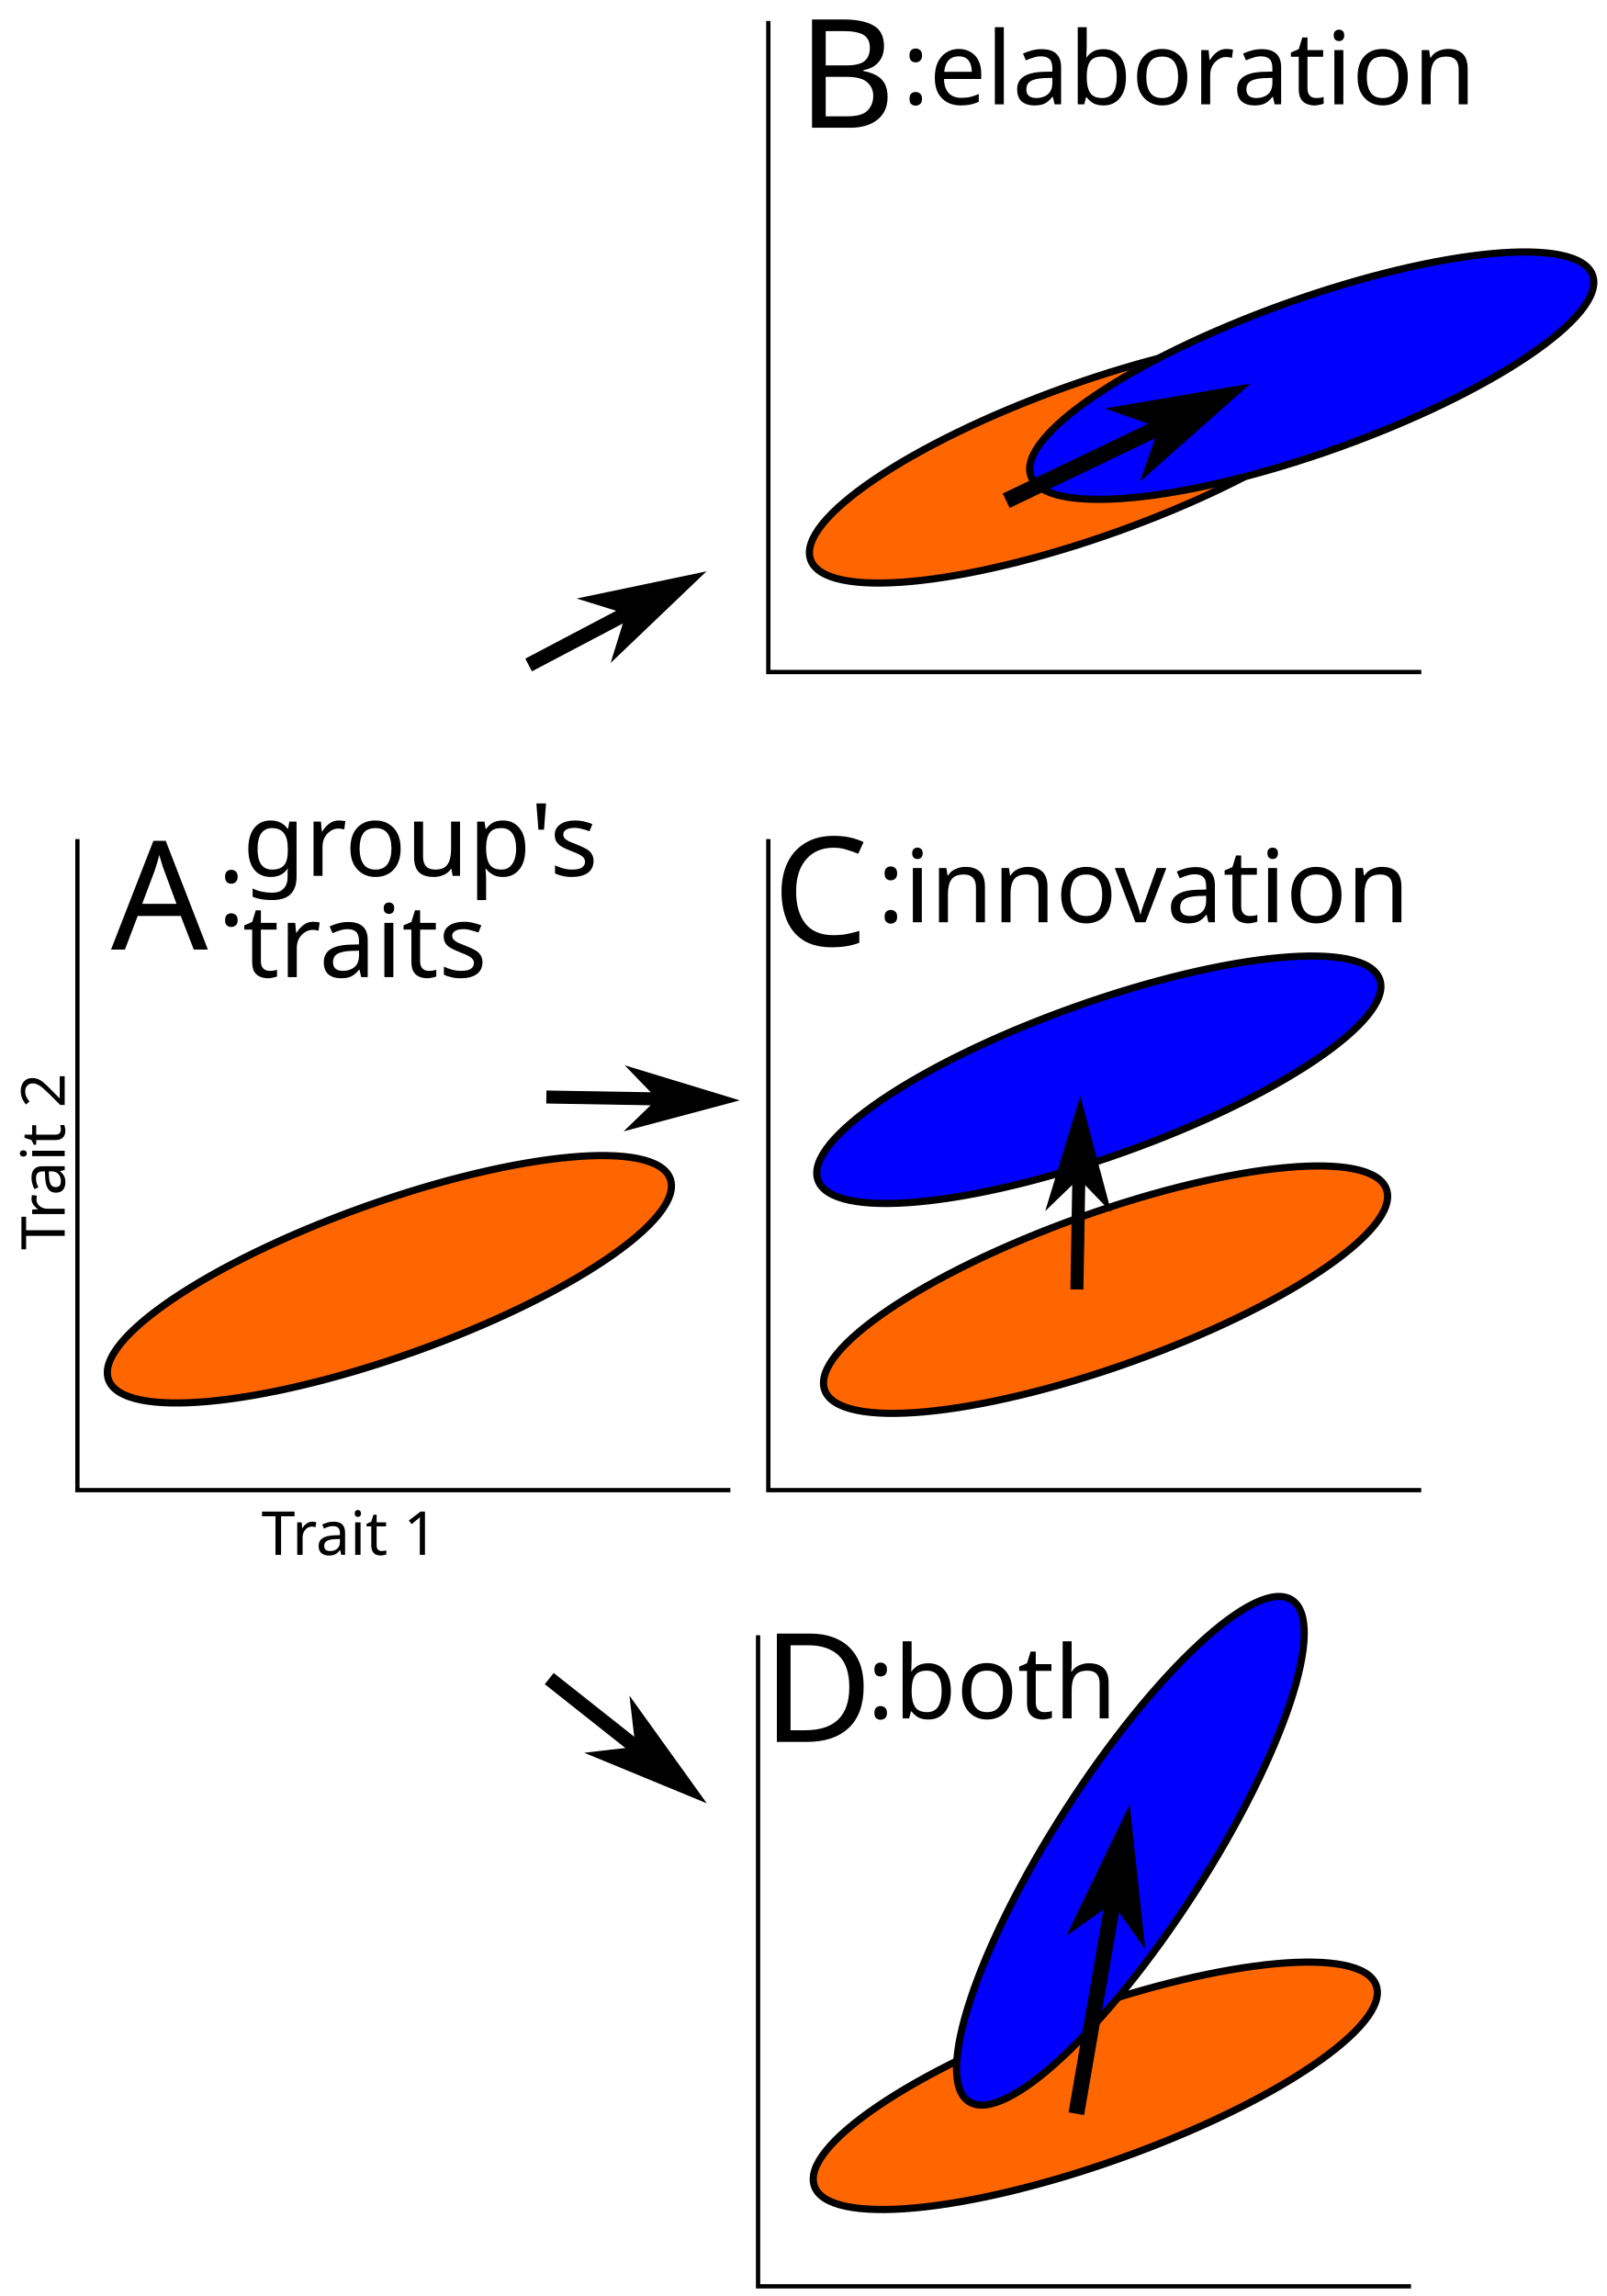
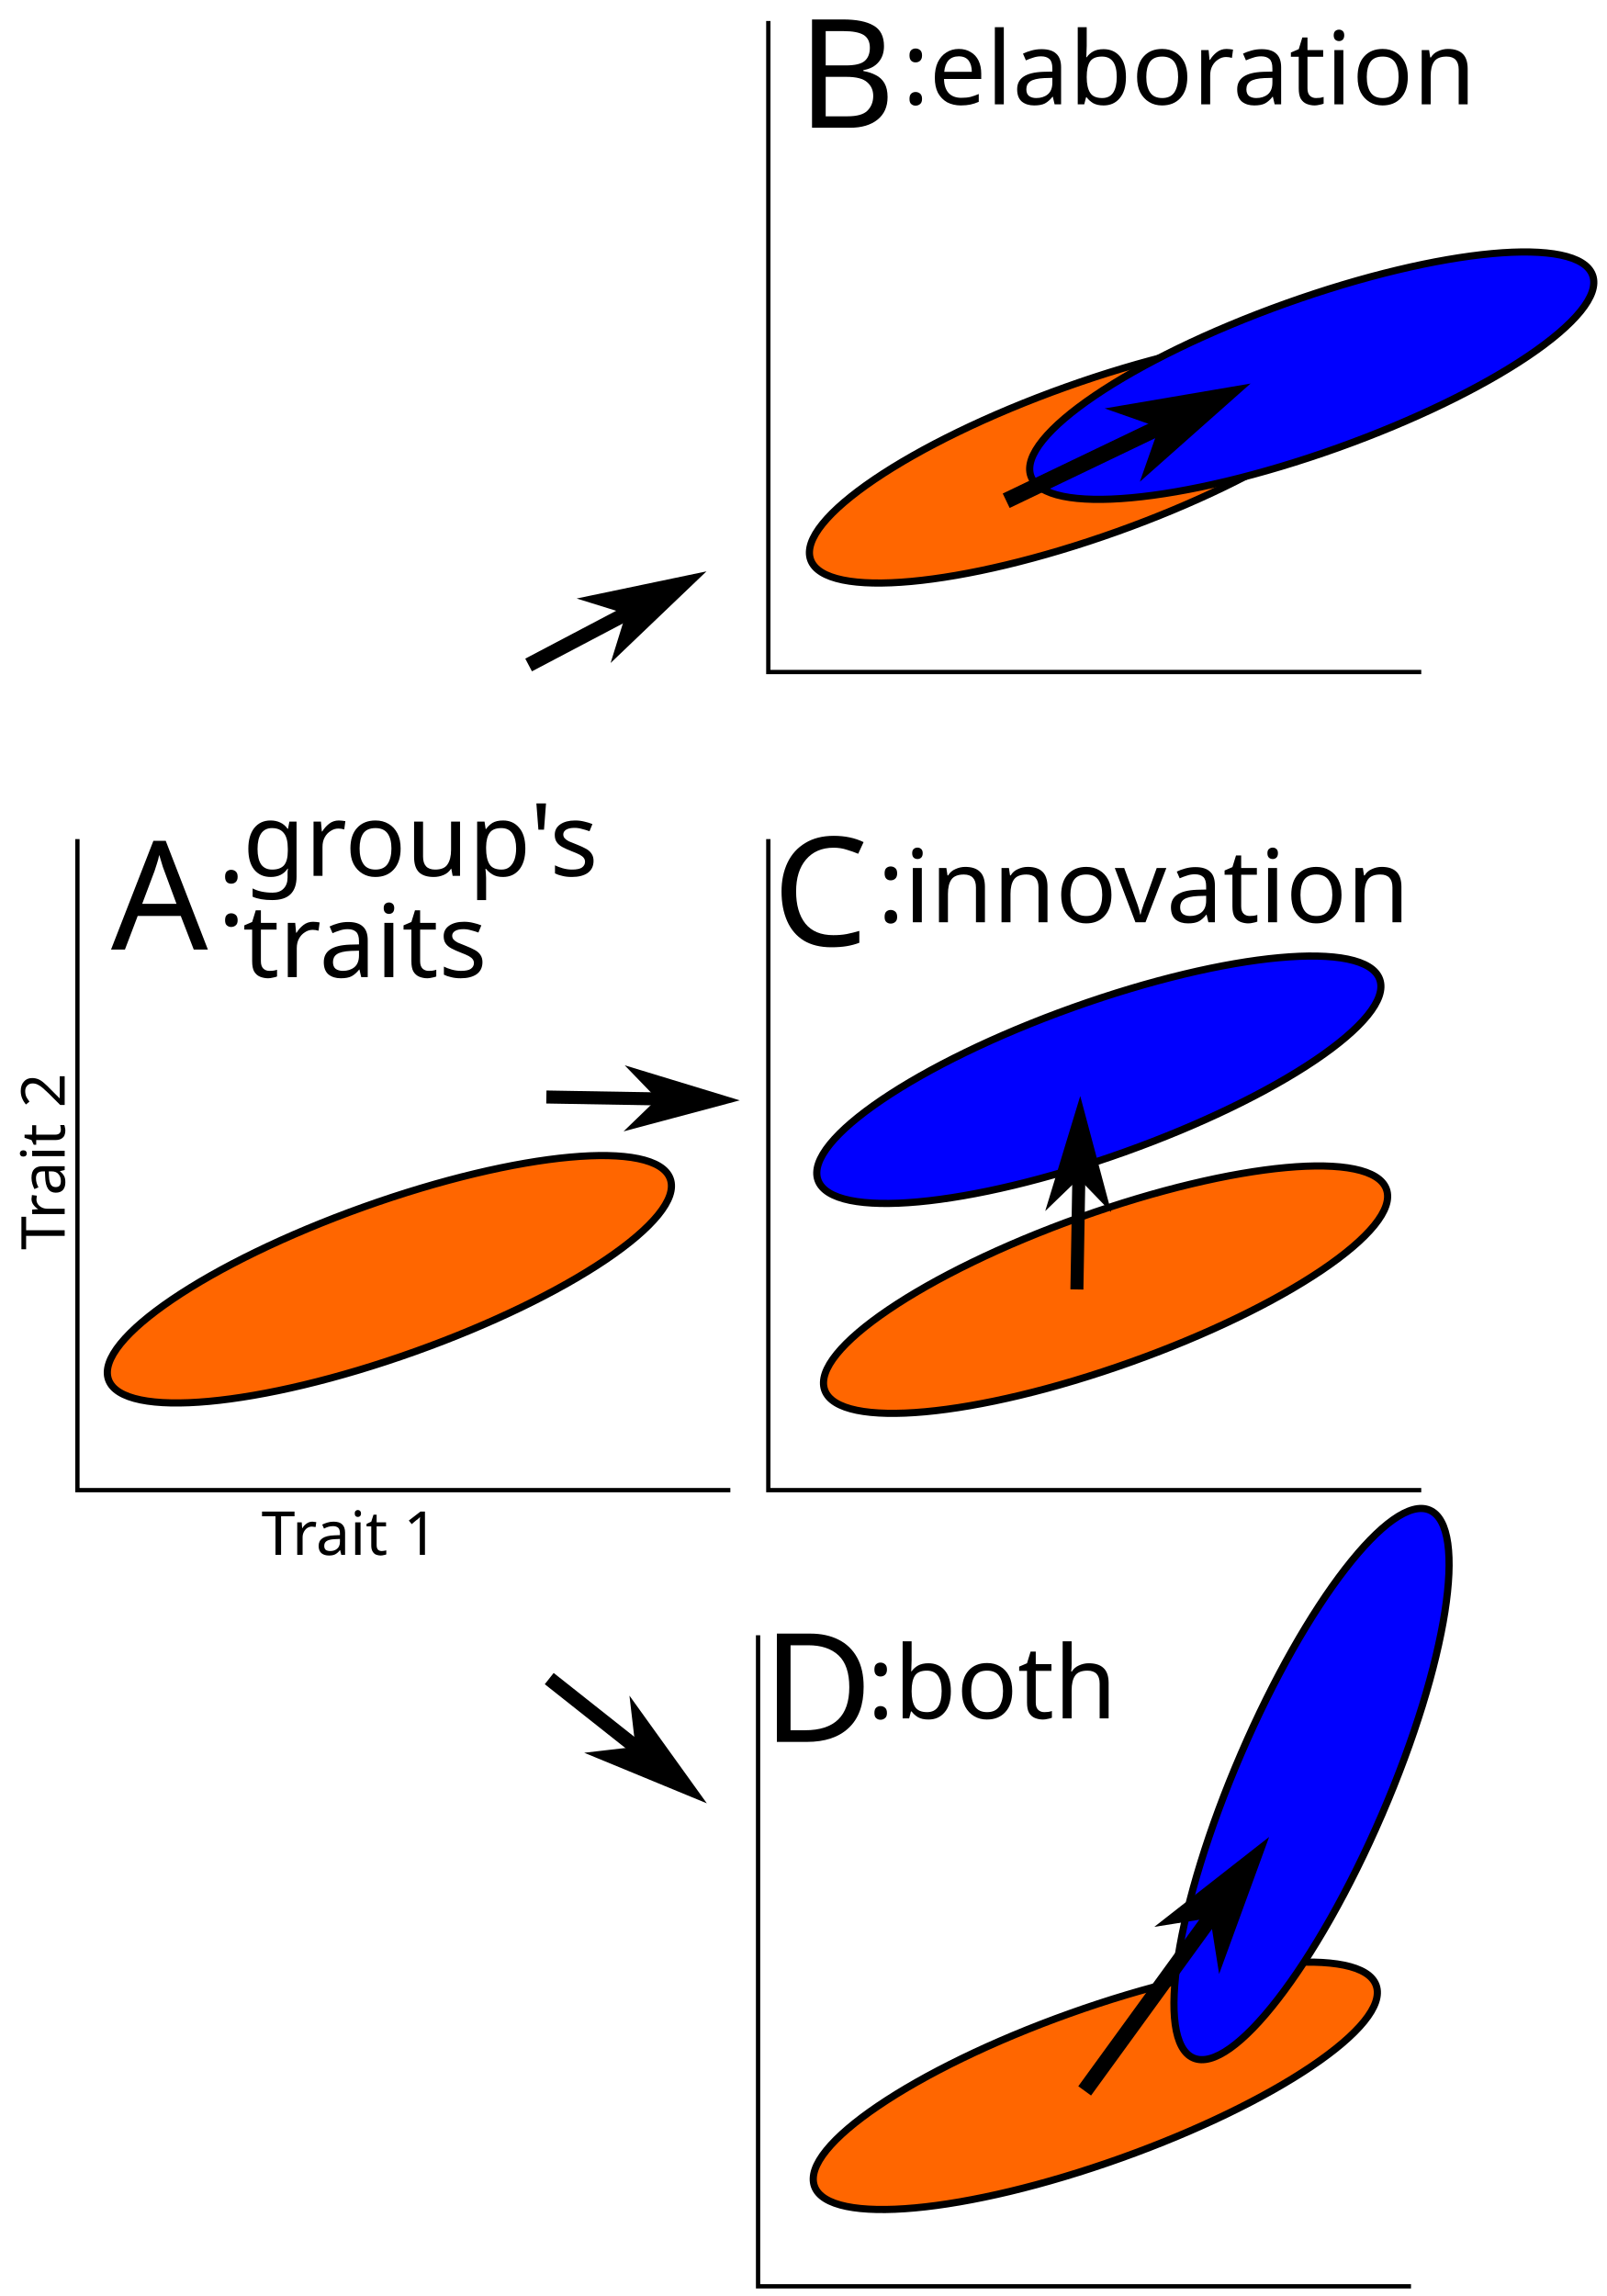
<svg xmlns="http://www.w3.org/2000/svg" width="112mm" height="160mm" viewBox="0 0 112 160" version="1.1" id="svg5">
  <defs id="defs2">
    <marker style="overflow:visible" id="Arrow1Mend" refX="0" refY="0" orient="auto">
      <path transform="matrix(-0.4,0,0,-0.4,-4,0)" style="fill:context-stroke;fill-rule:evenodd;stroke:context-stroke;stroke-width:1pt" d="M 0,0 5,-5 -12.5,0 5,5 Z" id="path26591" />
    </marker>
    <marker style="overflow:visible" id="TriangleOutL" refX="0" refY="0" orient="auto">
      <path transform="scale(0.8)" style="fill:context-stroke;fill-rule:evenodd;stroke:context-stroke;stroke-width:1pt" d="M 5.77,0 -2.88,5 V -5 Z" id="path26724" />
    </marker>
    <marker style="overflow:visible" id="Arrow2Lend" refX="0" refY="0" orient="auto">
      <path transform="matrix(-1.1,0,0,-1.1,-1.1,0)" d="M 8.719,4.034 -2.207,0.016 8.719,-4.002 c -1.745,2.372 -1.735,5.617 -6e-7,8.035 z" style="fill:context-stroke;fill-rule:evenodd;stroke:context-stroke;stroke-width:0.625;stroke-linejoin:round" id="path26603" />
    </marker>
    <marker style="overflow:visible" id="Arrow1Lend" refX="0" refY="0" orient="auto">
      <path transform="matrix(-0.8,0,0,-0.8,-10,0)" style="fill:context-stroke;fill-rule:evenodd;stroke:context-stroke;stroke-width:1pt" d="M 0,0 5,-5 -12.5,0 5,5 Z" id="path26585" />
    </marker>
    <marker style="overflow:visible" id="Arrow1Mend-2" refX="0" refY="0" orient="auto">
      <path transform="matrix(-0.4,0,0,-0.4,-4,0)" style="fill:context-stroke;fill-rule:evenodd;stroke:context-stroke;stroke-width:1pt" d="M 0,0 5,-5 -12.5,0 5,5 Z" id="path26591-6" />
    </marker>
    <marker style="overflow:visible" id="Arrow1Mend-8" refX="0" refY="0" orient="auto">
      <path transform="matrix(-0.4,0,0,-0.4,-4,0)" style="fill:context-stroke;fill-rule:evenodd;stroke:context-stroke;stroke-width:1pt" d="M 0,0 5,-5 -12.5,0 5,5 Z" id="path26591-7" />
    </marker>
    <marker style="overflow:visible" id="Arrow1Mend-8-2" refX="0" refY="0" orient="auto">
      <path transform="matrix(-0.4,0,0,-0.4,-4,0)" style="fill:context-stroke;fill-rule:evenodd;stroke:context-stroke;stroke-width:1pt" d="M 0,0 5,-5 -12.5,0 5,5 Z" id="path26591-7-0" />
    </marker>
    <marker style="overflow:visible" id="Arrow1Mend-8-2-3" refX="0" refY="0" orient="auto">
      <path transform="matrix(-0.4,0,0,-0.4,-4,0)" style="fill:context-stroke;fill-rule:evenodd;stroke:context-stroke;stroke-width:1pt" d="M 0,0 5,-5 -12.5,0 5,5 Z" id="path26591-7-0-7" />
    </marker>
    <marker style="overflow:visible" id="Arrow1Mend-8-2-36" refX="0" refY="0" orient="auto">
      <path transform="matrix(-0.4,0,0,-0.4,-4,0)" style="fill:context-stroke;fill-rule:evenodd;stroke:context-stroke;stroke-width:1pt" d="M 0,0 5,-5 -12.5,0 5,5 Z" id="path26591-7-0-75" />
    </marker>
    <marker style="overflow:visible" id="Arrow1Mend-8-2-9" refX="0" refY="0" orient="auto">
      <path transform="matrix(-0.4,0,0,-0.4,-4,0)" style="fill:context-stroke;fill-rule:evenodd;stroke:context-stroke;stroke-width:1pt" d="M 0,0 5,-5 -12.5,0 5,5 Z" id="path26591-7-0-3" />
    </marker>
  </defs>
  <g id="layer2" style="display:none">
    <path style="fill:none;stroke:#000000;stroke-width:0.241px;stroke-linecap:butt;stroke-linejoin:miter;stroke-opacity:1" d="M 19.204,13.564 V 105.581 H 111.498" id="path19255-9" />
    <text xml:space="preserve" style="font-style:normal;font-weight:normal;font-size:4.233px;line-height:1.25;font-family:sans-serif;fill:#000000;fill-opacity:1;stroke:none;stroke-width:0.265" x="3.742" y="59.506" id="text21525-36">
      <tspan id="tspan21523-0" style="font-size:4.233px;stroke-width:0.265" x="3.742" y="59.506">Trait 2</tspan>
      <tspan style="font-size:4.233px;stroke-width:0.265" x="3.742" y="64.798" id="tspan5461" />
    </text>
    <text xml:space="preserve" style="font-style:normal;font-weight:normal;font-size:4.233px;line-height:1.25;font-family:sans-serif;fill:#000000;fill-opacity:1;stroke:none;stroke-width:0.265" x="59.042" y="111.322" id="text21525-3-6">
      <tspan id="tspan21523-6-2" style="font-size:4.233px;stroke-width:0.265" x="59.042" y="111.322">Trait 1</tspan>
    </text>
  </g>
  <g id="layer8">
    <path style="display:inline;fill:none;stroke:#000000;stroke-width:0.3;stroke-linecap:butt;stroke-linejoin:miter;stroke-miterlimit:4;stroke-dasharray:none;stroke-opacity:1" d="M 5.395,58.473 V 103.842 H 50.902" id="path19255-9-6" />
    <text xml:space="preserve" style="font-style:normal;font-weight:normal;font-size:4.233px;line-height:1.25;font-family:sans-serif;display:inline;fill:#000000;fill-opacity:1;stroke:none;stroke-width:0.265" x="-87.105" y="4.511" id="text21525-36-2" transform="rotate(-90)">
      <tspan id="tspan21523-0-9" style="font-size:4.233px;stroke-width:0.265" x="-87.105" y="4.511">Trait 2</tspan>
      <tspan style="font-size:4.233px;stroke-width:0.265" x="-87.105" y="9.803" id="tspan5461-1" />
    </text>
    <text xml:space="preserve" style="font-style:normal;font-weight:normal;font-size:4.233px;line-height:1.25;font-family:sans-serif;display:inline;fill:#000000;fill-opacity:1;stroke:none;stroke-width:0.265" x="18.214" y="108.352" id="text21525-3-6-2">
      <tspan id="tspan21523-6-2-7" style="font-size:4.233px;stroke-width:0.265" x="18.214" y="108.352">Trait 1</tspan>
    </text>
    <path style="display:inline;fill:none;stroke:#000000;stroke-width:0.3;stroke-linecap:butt;stroke-linejoin:miter;stroke-miterlimit:4;stroke-dasharray:none;stroke-opacity:1" d="M 53.548,1.462 V 46.831 h 45.506" id="path19255-9-6-0" />
    <path style="display:inline;fill:none;stroke:#000000;stroke-width:0.3;stroke-linecap:butt;stroke-linejoin:miter;stroke-miterlimit:4;stroke-dasharray:none;stroke-opacity:1" d="M 53.548,58.473 V 103.842 H 99.054" id="path19255-9-6-9" />
  </g>
  <g id="layer3" style="display:none">
    <g id="g6967" style="stroke-width:0.5;stroke-miterlimit:4;stroke-dasharray:none" transform="rotate(-20.98492,52.10233,98.25278)">
      <ellipse style="fill:none;fill-opacity:1;stroke:#000000;stroke-width:0.5;stroke-miterlimit:4;stroke-dasharray:none;stroke-dashoffset:0;stroke-opacity:0.246" id="path6279" cx="82.312" cy="75.255" rx="54.778" ry="17.566" />
      <path style="fill:none;stroke:#000000;stroke-width:0.5;stroke-linecap:butt;stroke-linejoin:miter;stroke-miterlimit:4;stroke-dasharray:none;stroke-opacity:0.25" d="M 27.553,75.281 H 136.99" id="path6850" />
    </g>
  </g>
  <g id="layer1" style="display:none">
    <circle style="opacity:1;fill:#ff6600;stroke:#000000;stroke-width:0.265;stroke-miterlimit:4;stroke-dasharray:none;stroke-opacity:1" id="path24938" cx="28.633" cy="84.894" r="2.302" />
    <ellipse style="fill:#ff6600;stroke:#000000;stroke-width:0.265;stroke-miterlimit:4;stroke-dasharray:none;stroke-opacity:1" id="path24938-5" cx="55.9" cy="75.053" rx="4.026" ry="2.227" />
    <ellipse style="fill:#ff6600;stroke:#000000;stroke-width:0.265;stroke-miterlimit:4;stroke-dasharray:none;stroke-opacity:1" id="path24938-3" cx="67.729" cy="86.905" rx="4.428" ry="2.212" />
    <ellipse style="fill:#ff6600;stroke:#000000;stroke-width:0.265;stroke-miterlimit:4;stroke-dasharray:none;stroke-opacity:1" id="path24938-2" cx="99.669" cy="75.503" rx="7.828" ry="2.11" />
    <rect style="fill:#ff6600;stroke:#000000;stroke-width:0.265;stroke-miterlimit:4;stroke-dasharray:none;stroke-opacity:1" id="rect25289-6" height="4.67" x="30.407" y="28.932" ry="0" width="4.67" />
    <rect style="fill:#ff6600;stroke:#000000;stroke-width:0.265;stroke-miterlimit:4;stroke-dasharray:none;stroke-opacity:1" id="rect25289-1" width="4.67" height="4.67" x="34.805" y="65.181" ry="1.866" />
    <rect style="fill:#ff6600;stroke:#000000;stroke-width:0.265;stroke-miterlimit:4;stroke-dasharray:none;stroke-opacity:1" id="rect25289-7" width="10.201" height="4.872" x="70.999" y="43.038" ry="0.843" />
    <rect style="fill:#ff6600;stroke:#000000;stroke-width:0.265;stroke-miterlimit:4;stroke-dasharray:none;stroke-opacity:1" id="rect25289-0" width="11.893" height="4.689" x="96.897" y="33.694" ry="0" />
  </g>
  <g id="layer6" style="display:none">
    <g id="g1424" transform="matrix(0.6582399,0,0,0.7360485,4.591331,-0.9098526)" style="display:inline">
      <path style="fill:none;stroke:#000000;stroke-width:0.265px;stroke-linecap:butt;stroke-linejoin:miter;stroke-opacity:1" d="m 39.219,46.887 -1.236,3.481 1.438,0.385" id="path1313" />
      <path style="display:inline;fill:none;stroke:#000000;stroke-width:0.265px;stroke-linecap:butt;stroke-linejoin:miter;stroke-opacity:1" d="m 39.219,46.887 0.936,3.573 1.405,-0.49" id="path1313-3" />
    </g>
    <g id="g1424-3" transform="matrix(0.6582399,0,0,0.7360485,9.261331,-0.9098526)" style="display:inline">
      <path style="fill:none;stroke:#000000;stroke-width:0.265px;stroke-linecap:butt;stroke-linejoin:miter;stroke-opacity:1" d="m 39.219,46.887 -1.236,3.481 1.438,0.385" id="path1313-5" />
      <path style="display:inline;fill:none;stroke:#000000;stroke-width:0.265px;stroke-linecap:butt;stroke-linejoin:miter;stroke-opacity:1" d="m 39.219,46.887 0.936,3.573 1.405,-0.49" id="path1313-3-6" />
    </g>
    <g id="g1424-2" transform="matrix(0.6582399,0,0,0.7360485,46.77021,13.39873)" style="display:inline">
      <path style="fill:none;stroke:#000000;stroke-width:0.265px;stroke-linecap:butt;stroke-linejoin:miter;stroke-opacity:1" d="m 39.219,46.887 -1.236,3.481 1.438,0.385" id="path1313-9" />
      <path style="display:inline;fill:none;stroke:#000000;stroke-width:0.265px;stroke-linecap:butt;stroke-linejoin:miter;stroke-opacity:1" d="m 39.219,46.887 0.936,3.573 1.405,-0.49" id="path1313-3-1" />
    </g>
    <g id="g1424-27" transform="matrix(0.6582399,0,0,0.7360485,52.05739,13.49863)" style="display:inline">
      <path style="fill:none;stroke:#000000;stroke-width:0.265px;stroke-linecap:butt;stroke-linejoin:miter;stroke-opacity:1" d="m 39.219,46.887 -1.236,3.481 1.438,0.385" id="path1313-0" />
      <path style="display:inline;fill:none;stroke:#000000;stroke-width:0.265px;stroke-linecap:butt;stroke-linejoin:miter;stroke-opacity:1" d="m 39.219,46.887 0.936,3.573 1.405,-0.49" id="path1313-3-9" />
    </g>
    <g id="g1424-36" transform="matrix(0.6582399,0,0,0.7360485,9.909146,34.82904)" style="display:inline">
      <path style="fill:none;stroke:#000000;stroke-width:0.265px;stroke-linecap:butt;stroke-linejoin:miter;stroke-opacity:1" d="m 39.219,46.887 -1.236,3.481 1.438,0.385" id="path1313-06" />
      <path style="display:inline;fill:none;stroke:#000000;stroke-width:0.265px;stroke-linecap:butt;stroke-linejoin:miter;stroke-opacity:1" d="m 39.219,46.887 0.936,3.573 1.405,-0.49" id="path1313-3-2" />
    </g>
    <g id="g1424-6" transform="matrix(0.6582399,0,0,0.7360485,12.79302,35.06541)" style="display:inline">
      <path style="fill:none;stroke:#000000;stroke-width:0.265px;stroke-linecap:butt;stroke-linejoin:miter;stroke-opacity:1" d="m 39.219,46.887 -1.236,3.481 1.438,0.385" id="path1313-1" />
      <path style="display:inline;fill:none;stroke:#000000;stroke-width:0.265px;stroke-linecap:butt;stroke-linejoin:miter;stroke-opacity:1" d="m 39.219,46.887 0.936,3.573 1.405,-0.49" id="path1313-3-8" />
    </g>
    <g id="g1424-7" transform="matrix(0.6582399,0,0,0.7360485,1.078152,51.73293)" style="display:inline">
      <path style="fill:none;stroke:#000000;stroke-width:0.265px;stroke-linecap:butt;stroke-linejoin:miter;stroke-opacity:1" d="m 39.219,46.887 -1.236,3.481 1.438,0.385" id="path1313-92" />
      <path style="display:inline;fill:none;stroke:#000000;stroke-width:0.265px;stroke-linecap:butt;stroke-linejoin:miter;stroke-opacity:1" d="m 39.219,46.887 0.936,3.573 1.405,-0.49" id="path1313-3-0" />
    </g>
    <g id="g1424-23" transform="matrix(0.6582399,0,0,0.7360485,4.836883,51.65363)" style="display:inline">
      <path style="fill:none;stroke:#000000;stroke-width:0.265px;stroke-linecap:butt;stroke-linejoin:miter;stroke-opacity:1" d="m 39.219,46.887 -1.236,3.481 1.438,0.385" id="path1313-7" />
      <path style="display:inline;fill:none;stroke:#000000;stroke-width:0.265px;stroke-linecap:butt;stroke-linejoin:miter;stroke-opacity:1" d="m 39.219,46.887 0.936,3.573 1.405,-0.49" id="path1313-3-5" />
    </g>
    <g id="g1424-9" transform="matrix(0.6582399,0,0,0.7360485,27.19947,42.23276)" style="display:inline">
      <path style="fill:none;stroke:#000000;stroke-width:0.265px;stroke-linecap:butt;stroke-linejoin:miter;stroke-opacity:1" d="m 39.219,46.887 -1.236,3.481 1.438,0.385" id="path1313-2" />
      <path style="display:inline;fill:none;stroke:#000000;stroke-width:0.265px;stroke-linecap:butt;stroke-linejoin:miter;stroke-opacity:1" d="m 39.219,46.887 0.936,3.573 1.405,-0.49" id="path1313-3-28" />
    </g>
    <g id="g1424-97" transform="matrix(0.6582399,0,0,0.7360485,32.32757,42.3937)" style="display:inline">
      <path style="fill:none;stroke:#000000;stroke-width:0.265px;stroke-linecap:butt;stroke-linejoin:miter;stroke-opacity:1" d="m 39.219,46.887 -1.236,3.481 1.438,0.385" id="path1313-36" />
      <path style="display:inline;fill:none;stroke:#000000;stroke-width:0.265px;stroke-linecap:butt;stroke-linejoin:miter;stroke-opacity:1" d="m 39.219,46.887 0.936,3.573 1.405,-0.49" id="path1313-3-12" />
    </g>
    <g id="g1424-93" transform="matrix(0.6582399,0,0,0.7360485,38.90137,53.91486)" style="display:inline">
      <path style="fill:none;stroke:#000000;stroke-width:0.265px;stroke-linecap:butt;stroke-linejoin:miter;stroke-opacity:1" d="m 39.219,46.887 -1.236,3.481 1.438,0.385" id="path1313-19" />
      <path style="display:inline;fill:none;stroke:#000000;stroke-width:0.265px;stroke-linecap:butt;stroke-linejoin:miter;stroke-opacity:1" d="m 39.219,46.887 0.936,3.573 1.405,-0.49" id="path1313-3-4" />
    </g>
    <g id="g1424-78" transform="matrix(0.6582399,0,0,0.7360485,44.51725,54.2551)" style="display:inline">
      <path style="fill:none;stroke:#000000;stroke-width:0.265px;stroke-linecap:butt;stroke-linejoin:miter;stroke-opacity:1" d="m 39.219,46.887 -1.236,3.481 1.438,0.385" id="path1313-4" />
      <path style="display:inline;fill:none;stroke:#000000;stroke-width:0.265px;stroke-linecap:butt;stroke-linejoin:miter;stroke-opacity:1" d="m 39.219,46.887 0.936,3.573 1.405,-0.49" id="path1313-3-50" />
    </g>
    <g id="g1424-361" transform="matrix(0.6582399,0,0,0.7360485,68.36682,42.64437)" style="display:inline">
      <path style="fill:none;stroke:#000000;stroke-width:0.265px;stroke-linecap:butt;stroke-linejoin:miter;stroke-opacity:1" d="m 39.219,46.887 -1.236,3.481 1.438,0.385" id="path1313-063" />
      <path style="display:inline;fill:none;stroke:#000000;stroke-width:0.265px;stroke-linecap:butt;stroke-linejoin:miter;stroke-opacity:1" d="m 39.219,46.887 0.936,3.573 1.405,-0.49" id="path1313-3-20" />
    </g>
    <g id="g1424-61" transform="matrix(0.6582399,0,0,0.7360485,78.60139,42.6033)" style="display:inline">
      <path style="fill:none;stroke:#000000;stroke-width:0.265px;stroke-linecap:butt;stroke-linejoin:miter;stroke-opacity:1" d="m 39.219,46.887 -1.236,3.481 1.438,0.385" id="path1313-55" />
      <path style="display:inline;fill:none;stroke:#000000;stroke-width:0.265px;stroke-linecap:butt;stroke-linejoin:miter;stroke-opacity:1" d="m 39.219,46.887 0.936,3.573 1.405,-0.49" id="path1313-3-47" />
    </g>
    <g id="g1424-65" transform="matrix(0.6582399,0,0,0.7360485,72.66823,3.871737)" style="display:inline">
      <path style="fill:none;stroke:#000000;stroke-width:0.265px;stroke-linecap:butt;stroke-linejoin:miter;stroke-opacity:1" d="m 39.219,46.887 -1.236,3.481 1.438,0.385" id="path1313-6" />
      <path style="display:inline;fill:none;stroke:#000000;stroke-width:0.265px;stroke-linecap:butt;stroke-linejoin:miter;stroke-opacity:1" d="m 39.219,46.887 0.936,3.573 1.405,-0.49" id="path1313-3-93" />
    </g>
    <g id="g1424-74" transform="matrix(0.6582399,0,0,0.7360485,80.07679,3.925288)" style="display:inline">
      <path style="fill:none;stroke:#000000;stroke-width:0.265px;stroke-linecap:butt;stroke-linejoin:miter;stroke-opacity:1" d="m 39.219,46.887 -1.236,3.481 1.438,0.385" id="path1313-52" />
      <path style="display:inline;fill:none;stroke:#000000;stroke-width:0.265px;stroke-linecap:butt;stroke-linejoin:miter;stroke-opacity:1" d="m 39.219,46.887 0.936,3.573 1.405,-0.49" id="path1313-3-54" />
    </g>
    <path style="fill:none;stroke:#000000;stroke-width:0.18px;stroke-linecap:butt;stroke-linejoin:miter;stroke-opacity:1" d="m 35.077,28.932 1.899,-2.194 0.893,1.032" id="path2451" />
    <path style="fill:none;stroke:#000000;stroke-width:0.18px;stroke-linecap:butt;stroke-linejoin:miter;stroke-opacity:1" d="m 38.702,65.685 1.899,-2.194 0.893,1.032" id="path2451-4" />
    <path style="fill:none;stroke:#000000;stroke-width:0.18px;stroke-linecap:butt;stroke-linejoin:miter;stroke-opacity:1" d="m 30.346,83.278 1.899,-2.194 0.893,1.032" id="path2451-3" />
    <path style="fill:none;stroke:#000000;stroke-width:0.18px;stroke-linecap:butt;stroke-linejoin:miter;stroke-opacity:1" d="m 59.395,73.869 1.899,-2.194 0.893,1.032" id="path2451-0" />
    <path style="fill:none;stroke:#000000;stroke-width:0.18px;stroke-linecap:butt;stroke-linejoin:miter;stroke-opacity:1" d="m 71.455,85.638 1.899,-2.194 0.893,1.032" id="path2451-7" />
    <path style="fill:none;stroke:#000000;stroke-width:0.18px;stroke-linecap:butt;stroke-linejoin:miter;stroke-opacity:1" d="m 80.888,43.116 1.899,-2.194 0.893,1.032" id="path2451-8" />
    <path style="fill:none;stroke:#000000;stroke-width:0.18px;stroke-linecap:butt;stroke-linejoin:miter;stroke-opacity:1" d="m 105.844,74.433 1.899,-2.194 0.893,1.032" id="path2451-6" />
    <path style="fill:none;stroke:#000000;stroke-width:0.18px;stroke-linecap:butt;stroke-linejoin:miter;stroke-opacity:1" d="m 108.789,33.694 1.899,-2.194 0.893,1.032" id="path2451-88" />
  </g>
  <g id="layer7">
    <ellipse style="fill:#ff6600;fill-opacity:1;stroke:#000000;stroke-width:0.5;stroke-miterlimit:10;stroke-dasharray:none;stroke-opacity:1" id="path939" cx="-4.454" cy="93.08" rx="20.788" ry="5.346" transform="rotate(-19.67107)" />
    <ellipse style="fill:#ff6600;fill-opacity:1;stroke:#000000;stroke-width:0.5;stroke-miterlimit:10;stroke-dasharray:none;stroke-opacity:1" id="path939-3" cx="42.303" cy="110.564" rx="20.788" ry="5.346" transform="rotate(-19.67107)" />
    <ellipse style="fill:#0000ff;fill-opacity:1;stroke:#000000;stroke-width:0.5;stroke-miterlimit:10;stroke-dasharray:none;stroke-opacity:1" id="path939-3-5" cx="46.786" cy="96.632" rx="20.788" ry="5.346" transform="rotate(-19.67107)" />
    <ellipse style="fill:#ff6600;fill-opacity:1;stroke:#000000;stroke-width:0.5;stroke-miterlimit:10;stroke-dasharray:none;stroke-opacity:1" id="path939-6" cx="60.857" cy="55.749" rx="20.788" ry="5.346" transform="rotate(-19.67107)" />
    <text xml:space="preserve" style="font-style:normal;font-weight:normal;font-size:10.583px;line-height:1.25;font-family:sans-serif;fill:#000000;fill-opacity:1;stroke:none;stroke-width:0.265" x="7.738" y="66.174" id="text2703">
      <tspan id="tspan2701" style="stroke-width:0.265" x="7.738" y="66.174">A</tspan>
    </text>
    <text xml:space="preserve" style="font-style:normal;font-weight:normal;font-size:10.583px;line-height:1.25;font-family:sans-serif;fill:#000000;fill-opacity:1;stroke:none;stroke-width:0.265" x="55.562" y="8.905" id="text2703-3">
      <tspan id="tspan2701-5" style="stroke-width:0.265" x="55.562" y="8.905">B</tspan>
    </text>
    <ellipse style="fill:#0000ff;fill-opacity:1;stroke:#000000;stroke-width:0.5;stroke-miterlimit:10;stroke-dasharray:none;stroke-opacity:1" id="path939-3-7" cx="77.274" cy="55.426" rx="20.788" ry="5.346" transform="rotate(-19.67107)" />
    <text xml:space="preserve" style="font-style:normal;font-weight:normal;font-size:7.056px;line-height:1.25;font-family:sans-serif;fill:#000000;fill-opacity:1;stroke:none;stroke-width:0.265" x="62.871" y="7.268" id="text21332">
      <tspan id="tspan21330" style="font-size:7.056px;stroke-width:0.265" x="62.871" y="7.268">:elaboration</tspan>
    </text>
    <text xml:space="preserve" style="font-style:normal;font-weight:normal;font-size:7.056px;line-height:1.25;font-family:sans-serif;fill:#000000;fill-opacity:1;stroke:none;stroke-width:0.265" x="15.17" y="64.502" id="text21332-2">
      <tspan id="tspan21330-8" style="font-size:7.056px;stroke-width:0.265" x="15.17" y="64.502">:</tspan>
    </text>
    <text xml:space="preserve" style="font-style:normal;font-weight:normal;font-size:7.056px;line-height:1;font-family:sans-serif;fill:#000000;fill-opacity:1;stroke:none;stroke-width:0.265" x="16.918" y="61.036" id="text21332-9">
      <tspan id="tspan21330-2" style="font-size:7.056px;stroke-width:0.265" x="16.918" y="61.036">group's</tspan>
      <tspan style="font-size:7.056px;stroke-width:0.265" x="16.918" y="68.092" id="tspan30974">traits</tspan>
    </text>
    <text xml:space="preserve" style="font-style:normal;font-weight:normal;font-size:10.583px;line-height:1.25;font-family:sans-serif;fill:#000000;fill-opacity:1;stroke:none;stroke-width:0.265" x="53.829" y="65.905" id="text2703-3-3">
      <tspan id="tspan2701-5-6" style="stroke-width:0.265" x="53.829" y="65.905">C</tspan>
    </text>
    <text xml:space="preserve" style="font-style:normal;font-weight:normal;font-size:7.056px;line-height:1.25;font-family:sans-serif;fill:#000000;fill-opacity:1;stroke:none;stroke-width:0.265" x="61.138" y="64.269" id="text21332-0">
      <tspan id="tspan21330-6" style="font-size:7.056px;stroke-width:0.265" x="61.138" y="64.269">:innovation</tspan>
    </text>
    <path style="fill:none;stroke:#000000;stroke-width:1;stroke-linecap:butt;stroke-linejoin:miter;stroke-miterlimit:3.5;stroke-dasharray:none;stroke-opacity:1;marker-end:url(#Arrow1Mend)" d="M 36.841,46.34 47.494,40.734" id="path26580" />
    <path style="fill:none;stroke:#000000;stroke-width:0.907;stroke-linecap:butt;stroke-linejoin:miter;stroke-miterlimit:3.5;stroke-dasharray:none;stroke-opacity:1;marker-end:url(#Arrow1Mend-8-2)" d="M 75.055,89.857 75.257,78.164" id="path26580-9-2" />
    <path style="fill:none;stroke:#000000;stroke-width:0.907;stroke-linecap:butt;stroke-linejoin:miter;stroke-miterlimit:3.5;stroke-dasharray:none;stroke-opacity:1;marker-end:url(#Arrow1Mend-8-2-9)" d="m 38.078,76.446 11.693,0.202" id="path26580-9-2-6" />
    <path style="display:inline;fill:none;stroke:#000000;stroke-width:0.3;stroke-linecap:butt;stroke-linejoin:miter;stroke-miterlimit:4;stroke-dasharray:none;stroke-opacity:1" d="m 52.834,113.955 v 45.37 h 45.506" id="path19255-9-6-9-3" />
    <ellipse style="fill:#ff6600;fill-opacity:1;stroke:#000000;stroke-width:0.5;stroke-miterlimit:10;stroke-dasharray:none;stroke-opacity:1" id="path939-3-56" cx="22.954" cy="162.567" rx="20.788" ry="5.346" transform="rotate(-19.67107)" />
-     <ellipse style="fill:#0000ff;fill-opacity:1;stroke:#000000;stroke-width:0.5;stroke-miterlimit:10;stroke-dasharray:none;stroke-opacity:1" id="path939-3-5-2" cx="-65.83" cy="136.042" rx="20.788" ry="5.346" transform="rotate(-57.23999)" />
+     <ellipse style="fill:#0000ff;fill-opacity:1;stroke:#000000;stroke-width:0.5;stroke-miterlimit:10;stroke-dasharray:none;stroke-opacity:1" id="path939-3-5-2" cx="-77.952" cy="133.175" rx="20.788" ry="5.346" transform="rotate(-66.6661)" />
    <text xml:space="preserve" style="font-style:normal;font-weight:normal;font-size:10.583px;line-height:1.25;font-family:sans-serif;fill:#000000;fill-opacity:1;stroke:none;stroke-width:0.265" x="53.114" y="121.387" id="text2703-3-3-9">
      <tspan id="tspan2701-5-6-1" style="stroke-width:0.265" x="53.114" y="121.387">D</tspan>
    </text>
    <text xml:space="preserve" style="font-style:normal;font-weight:normal;font-size:7.056px;line-height:1.25;font-family:sans-serif;fill:#000000;fill-opacity:1;stroke:none;stroke-width:0.265" x="60.424" y="119.751" id="text21332-0-2">
      <tspan id="tspan21330-6-7" style="font-size:7.056px;stroke-width:0.265" x="60.424" y="119.751">:both</tspan>
    </text>
-     <path style="fill:none;stroke:#000000;stroke-width:1.1;stroke-linecap:butt;stroke-linejoin:miter;stroke-miterlimit:3.5;stroke-dasharray:none;stroke-opacity:1;marker-end:url(#Arrow1Mend-8-2-36)" d="m 75.015,147.298 3.347,-19.419" id="path26580-9-2-0" />
+     <path style="fill:none;stroke:#000000;stroke-width:1.1;stroke-linecap:butt;stroke-linejoin:miter;stroke-miterlimit:3.5;stroke-dasharray:none;stroke-opacity:1;marker-end:url(#Arrow1Mend-8-2-36)" d="M 75.596,145.706 87.179,129.764" id="path26580-9-2-0" />
    <path style="fill:none;stroke:#000000;stroke-width:1.116;stroke-linecap:butt;stroke-linejoin:miter;stroke-miterlimit:3.5;stroke-dasharray:none;stroke-opacity:1;marker-end:url(#Arrow1Mend-8-2-3)" d="M 70.127,34.895 85.176,27.679" id="path26580-9-2-5" />
    <path style="fill:none;stroke:#000000;stroke-width:1;stroke-linecap:butt;stroke-linejoin:miter;stroke-miterlimit:3.5;stroke-dasharray:none;stroke-opacity:1;marker-end:url(#Arrow1Mend-2)" d="m 38.278,116.975 9.439,7.47" id="path26580-1" />
  </g>
  <g id="layer5" style="display:none">
    <path style="fill:#ff6600;fill-opacity:1;stroke:none;stroke-width:1;stroke-miterlimit:4;stroke-dasharray:none;stroke-dashoffset:0;stroke-opacity:1" id="path1080" d="m 106.027,347.964 -17.562,0.176 -0.176,-17.562 17.562,-0.176 z" transform="matrix(0.2645833,0,0,0.2645833,-0.5039744,0)" />
    <path style="display:inline;fill:#ff6600;fill-opacity:1;stroke:none;stroke-width:1;stroke-miterlimit:4;stroke-dasharray:none;stroke-dashoffset:0;stroke-opacity:1" id="path1080-3-6" transform="matrix(0.2645833,0,0,0.2645833,7.178241,-57.59034)" d="m 106.027,347.964 -11.963,3.335 -8.869,-8.693 3.094,-12.028 11.963,-3.335 8.869,8.693 z" />
    <path style="display:inline;fill:#ff6600;fill-opacity:1;stroke:none;stroke-width:0.472;stroke-miterlimit:4;stroke-dasharray:none;stroke-dashoffset:0;stroke-opacity:1" id="path1080-35" transform="matrix(1.188965,0,0,0.2645833,-30.28749,-10.79377)" d="m 106.027,347.964 -17.562,0.176 -0.176,-17.562 17.562,-0.176 z" />
    <path style="display:inline;fill:#ff6600;fill-opacity:1;stroke:none;stroke-width:0.78;stroke-miterlimit:4;stroke-dasharray:none;stroke-dashoffset:0;stroke-opacity:1" id="path1080-3-62" transform="matrix(0.420692,-0.1117139,0.06790612,0.2557207,-9.251288,-2.999911)" d="m 106.027,347.964 -14.396,2.429 -6.758,-12.941 10.219,-10.427 13.074,6.497 z" />
    <path style="display:inline;fill:#ff6600;fill-opacity:1;stroke:none;stroke-width:0.569;stroke-miterlimit:4;stroke-dasharray:none;stroke-dashoffset:0;stroke-opacity:1" id="path1080-3-9" transform="matrix(0.7771339,0.2555862,-0.08609638,0.2617841,49.97106,-56.36209)" d="m 106.027,347.964 -14.396,2.429 -6.758,-12.941 10.219,-10.427 13.074,6.497 z" />
    <path style="display:inline;fill:#ff6600;fill-opacity:1;stroke:none;stroke-width:0.791;stroke-miterlimit:4;stroke-dasharray:none;stroke-dashoffset:0;stroke-opacity:1" id="path1080-3-6-1" transform="matrix(0.4224371,0,0,0.2645833,18.84964,-37.22203)" d="m 106.027,347.964 -11.963,3.335 -8.869,-8.693 3.094,-12.028 11.963,-3.335 8.869,8.693 z" />
    <path style="display:inline;fill:#ff6600;fill-opacity:1;stroke:none;stroke-width:0.541;stroke-miterlimit:4;stroke-dasharray:none;stroke-dashoffset:0;stroke-opacity:1" id="path1080-3-6-2" transform="matrix(0.9024866,0,0,0.2645833,21.26364,-55.09402)" d="m 106.027,347.964 -11.963,3.335 -8.869,-8.693 3.094,-12.028 11.963,-3.335 8.869,8.693 z" />
  </g>
  <g id="layer4" style="display:none">
    <text xml:space="preserve" style="font-style:normal;font-weight:normal;font-size:4.233px;line-height:1.25;font-family:sans-serif;fill:#000000;fill-opacity:1;stroke:none;stroke-width:0.265" x="98.159" y="66.408" id="text29739">
      <tspan id="tspan29737" style="font-size:4.233px;text-align:center;text-anchor:middle;stroke-width:0.265" x="98.159" y="66.408">Elaborating</tspan>
      <tspan style="font-size:4.233px;text-align:center;text-anchor:middle;stroke-width:0.265" x="98.159" y="71.7" id="tspan29741">species</tspan>
    </text>
    <text xml:space="preserve" style="font-style:normal;font-weight:normal;font-size:4.233px;line-height:1.25;font-family:sans-serif;fill:#000000;fill-opacity:1;stroke:none;stroke-width:0.265" x="33.019" y="20.32" id="text29739-2">
      <tspan id="tspan29737-3" style="font-size:4.233px;text-align:center;text-anchor:middle;stroke-width:0.265" x="33.019" y="20.32">Exploring</tspan>
      <tspan style="font-size:4.233px;text-align:center;text-anchor:middle;stroke-width:0.265" x="33.019" y="25.612" id="tspan29741-7">species</tspan>
    </text>
    <text xml:space="preserve" style="font-style:normal;font-weight:normal;font-size:4.233px;line-height:1.25;font-family:sans-serif;fill:#000000;fill-opacity:1;stroke:none;stroke-width:0.265" x="105.55" y="18.735" id="text29739-2-5">
      <tspan style="font-size:4.233px;text-align:center;text-anchor:middle;stroke-width:0.265" x="105.55" y="18.735" id="tspan31735">Exploring and</tspan>
      <tspan style="font-size:4.233px;text-align:center;text-anchor:middle;stroke-width:0.265" x="105.55" y="24.027" id="tspan31739">elaborating</tspan>
      <tspan style="font-size:4.233px;text-align:center;text-anchor:middle;stroke-width:0.265" x="105.55" y="29.318" id="tspan29741-7-2">species</tspan>
    </text>
  </g>
</svg>
